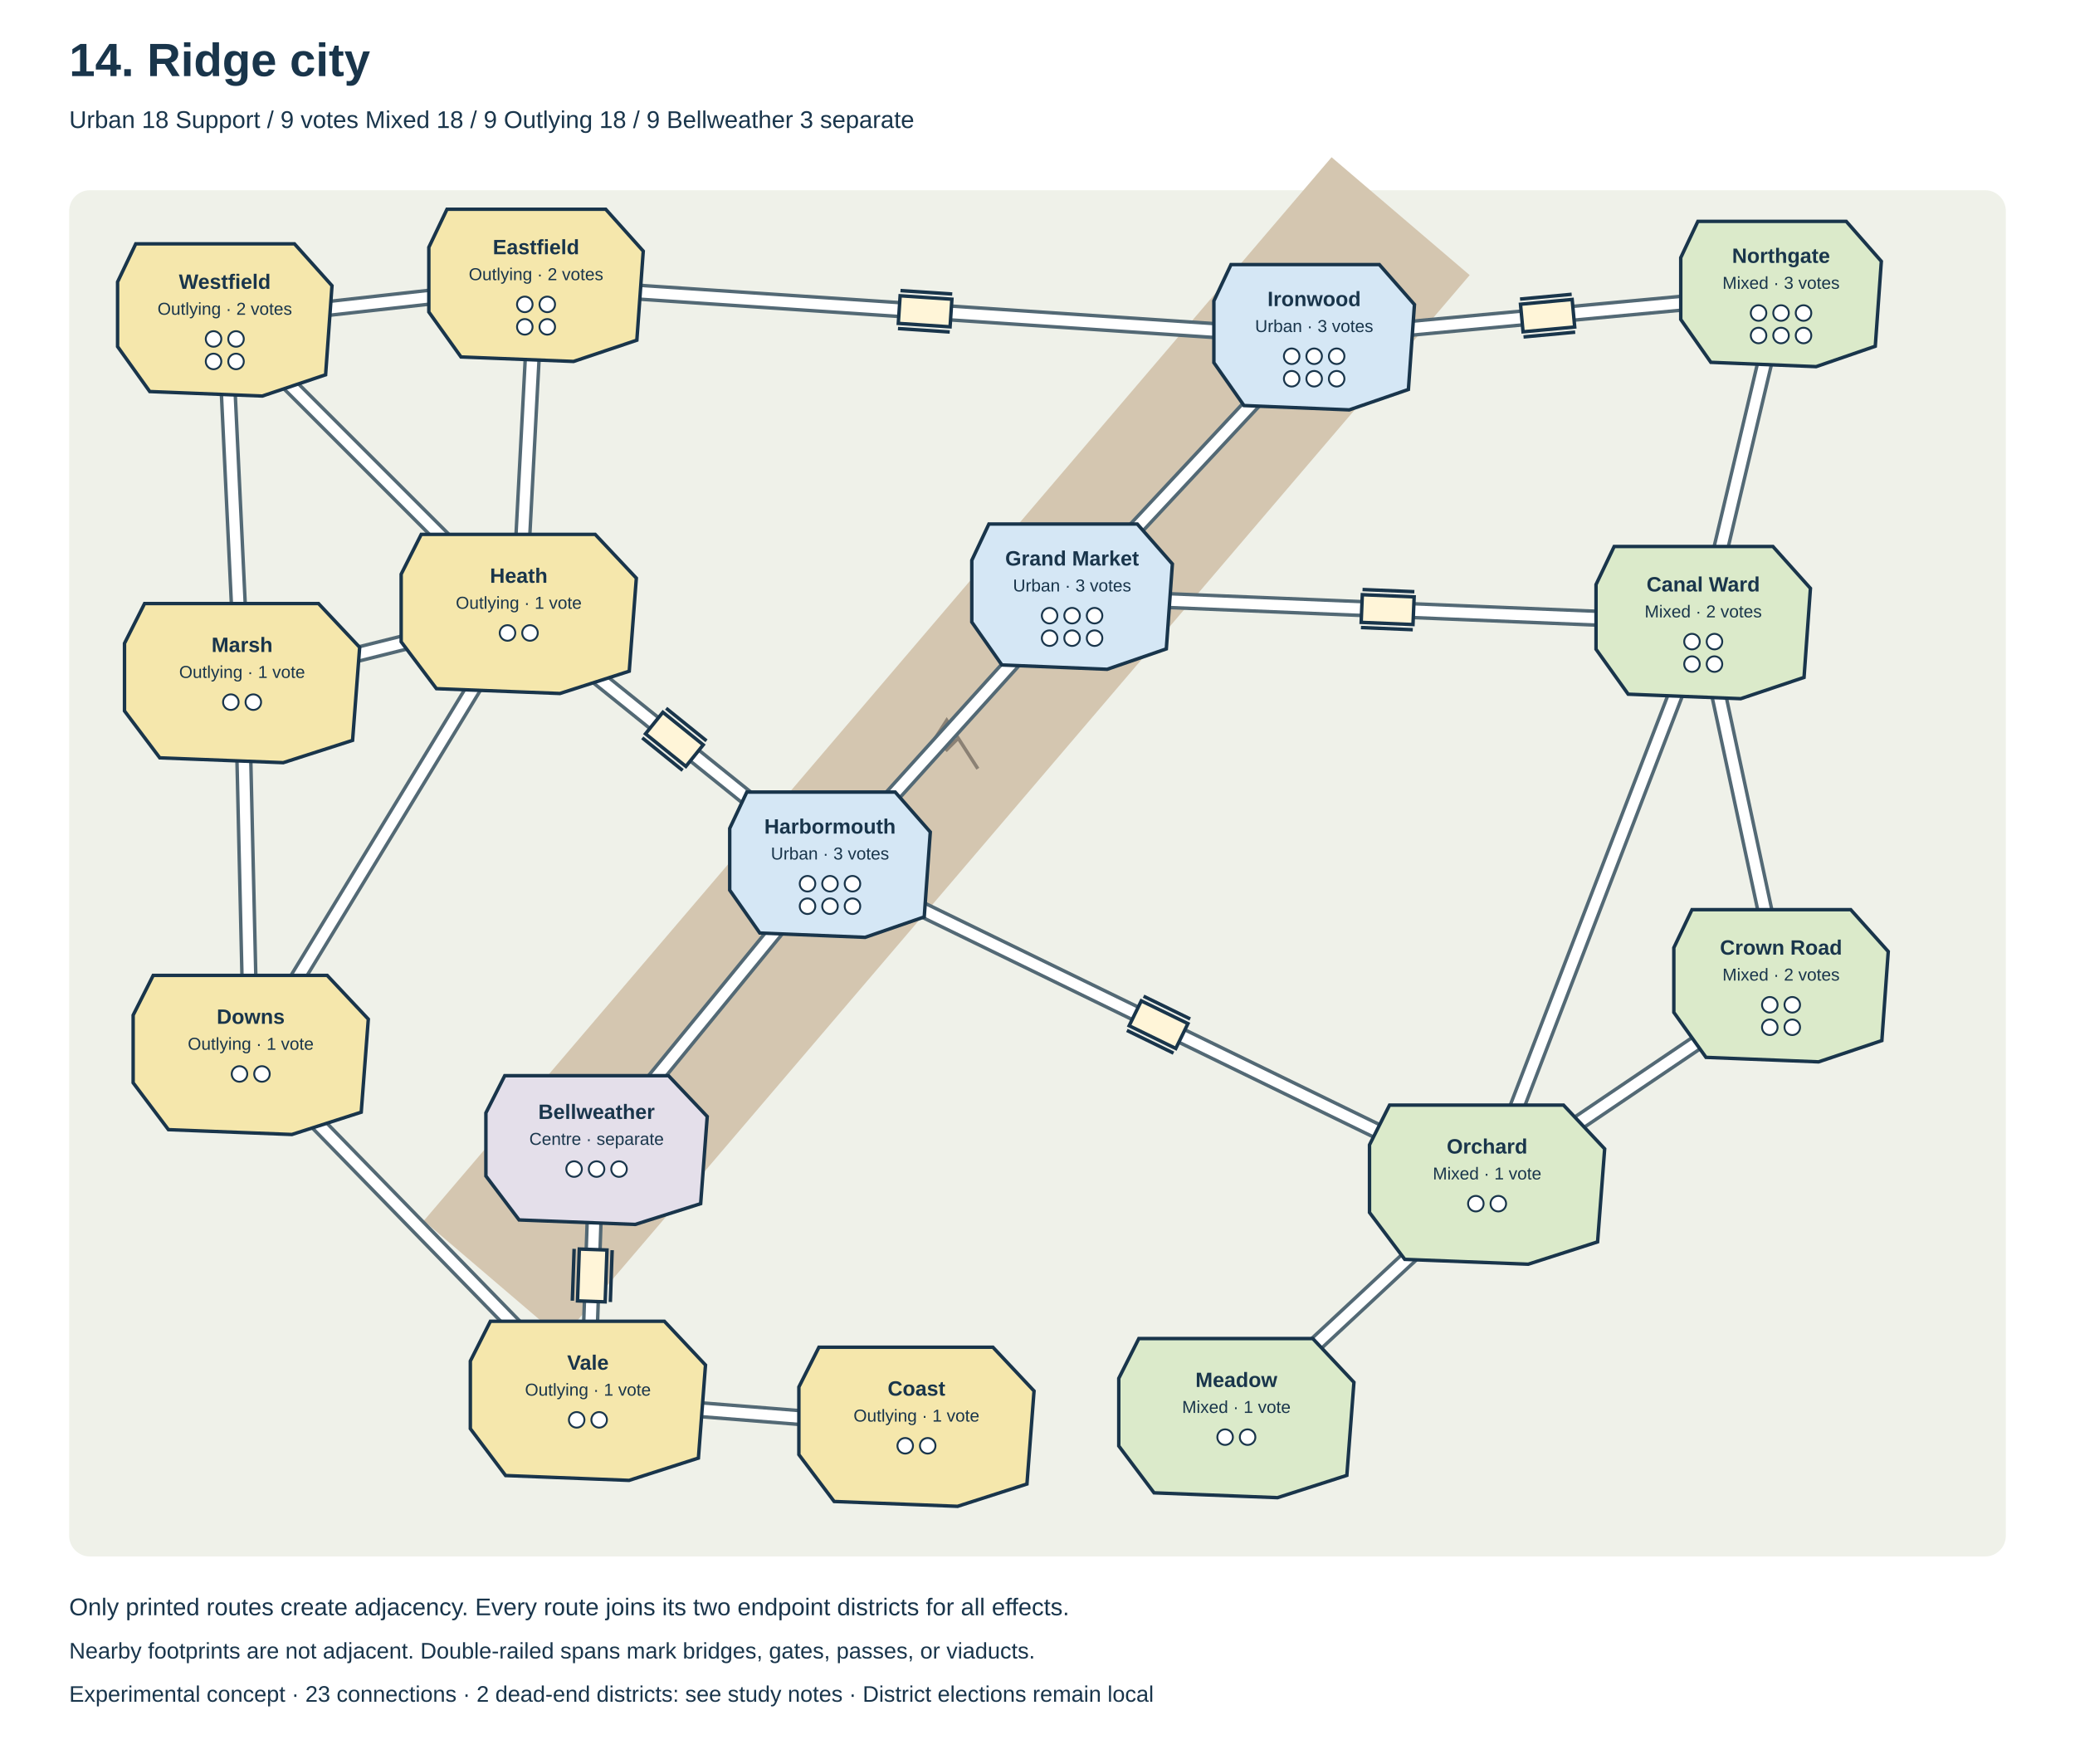
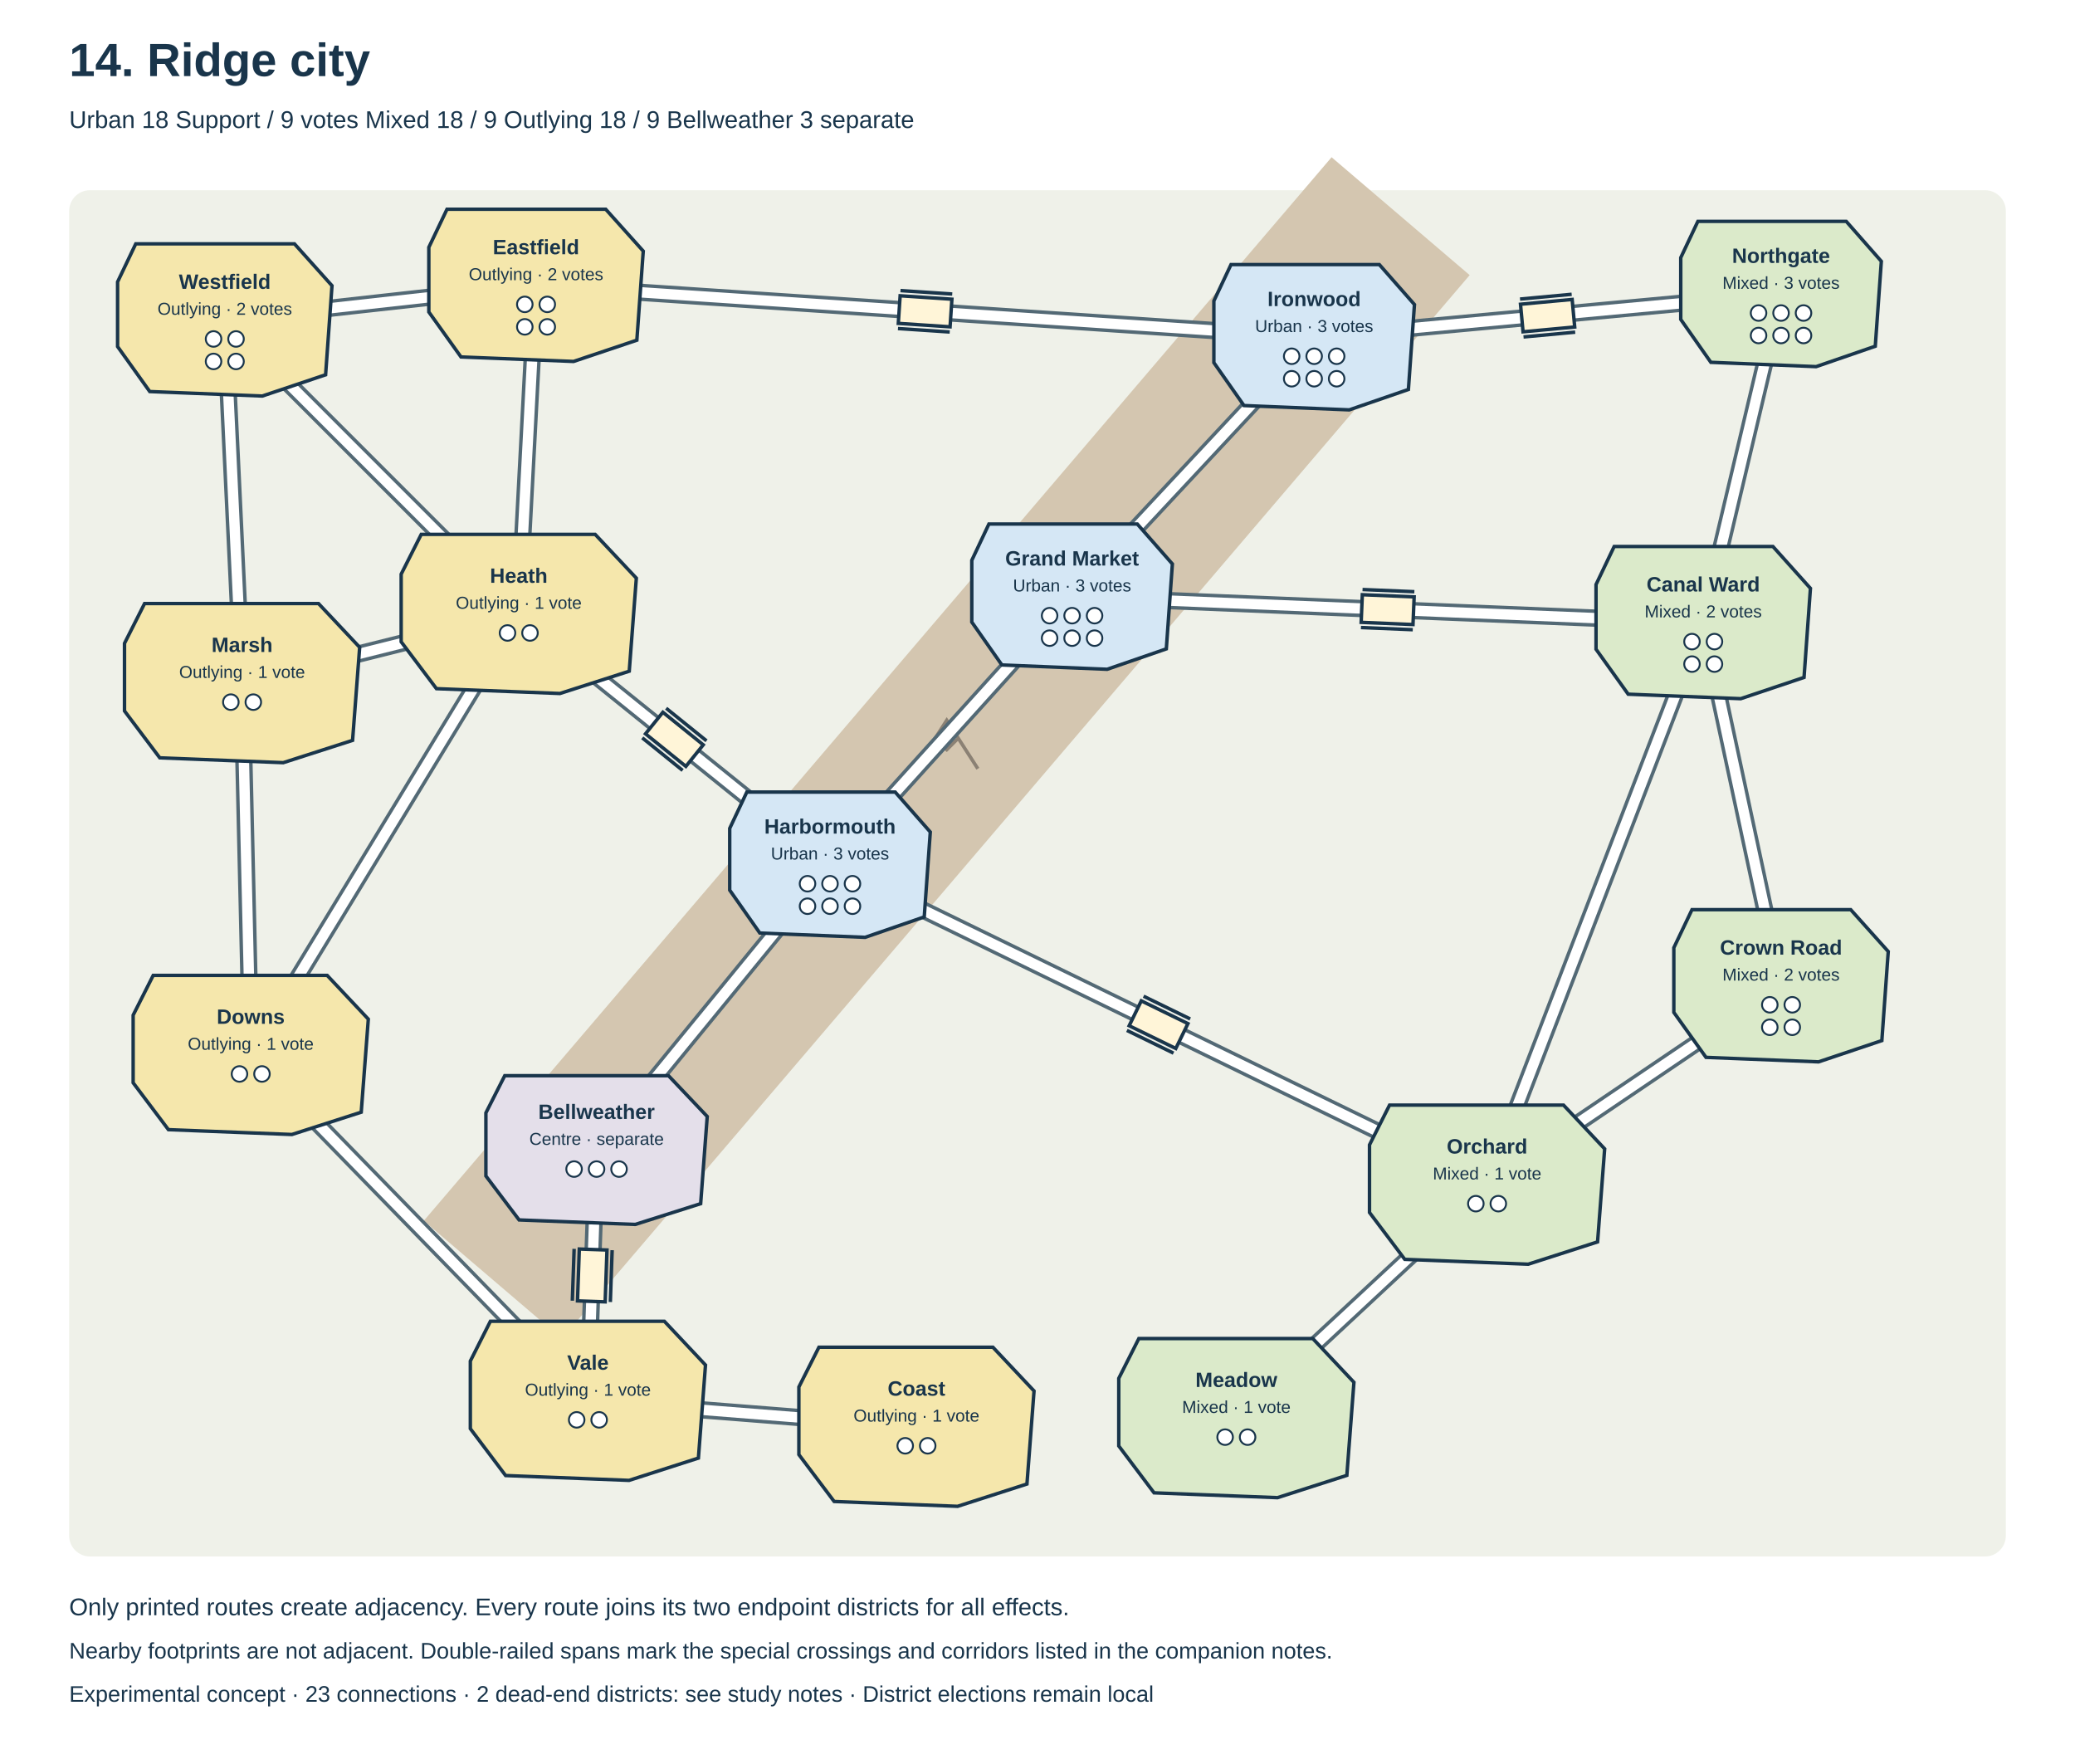
<svg xmlns="http://www.w3.org/2000/svg" viewBox="0 0 1200 1020" role="img" aria-labelledby="title desc">
  <style>text{font-family:Arial,sans-serif;fill:#19354b}.name{font-size:12px;font-weight:700}.detail{font-size:10px}.terrain{font-size:15px;font-style:italic;fill:#355564}</style>
  <rect width="1200" height="1020" fill="white" />
  <text x="40" y="44" font-size="27" font-weight="700">14. Ridge city</text>
  <text x="40" y="74" font-size="14">Urban 18 Support / 9 votes     Mixed 18 / 9     Outlying 18 / 9     Bellweather 3 separate</text>
  <rect x="40" y="110" width="1120" height="790" rx="12" fill="#eff1e9" />
  <polyline points="285.0,740.0 810.0,125.0" fill="none" stroke="#d4c6b0" stroke-width="105" stroke-linejoin="round" />
  <path d="M 529.5,444.5 l 18,-28 l 18,28 M 540.5,427.5 l 7,6 l 6,-6" fill="none" stroke="#8b8174" stroke-width="2" />
  <g data-route="X-A">
    <path d="M 345,665 L 480,500" fill="none" stroke="#536975" stroke-width="10" stroke-linecap="round" />
    <path d="M 345,665 L 480,500" fill="none" stroke="#ffffff" stroke-width="6" />
  </g>
  <g data-route="A-B">
    <path d="M 480,500 L 620,345" fill="none" stroke="#536975" stroke-width="10" stroke-linecap="round" />
    <path d="M 480,500 L 620,345" fill="none" stroke="#ffffff" stroke-width="6" />
  </g>
  <g data-route="B-C">
    <path d="M 620,345 L 760,195" fill="none" stroke="#536975" stroke-width="10" stroke-linecap="round" />
    <path d="M 620,345 L 760,195" fill="none" stroke="#ffffff" stroke-width="6" />
  </g>
  <g data-route="X-N">
    <path d="M 345,665 L 340,810" fill="none" stroke="#536975" stroke-width="10" stroke-linecap="round" />
    <path d="M 345,665 L 340,810" fill="none" stroke="#ffffff" stroke-width="6" />
  </g>
  <g transform="translate(342.5 737.5) rotate(92.0)" aria-label="pass">
    <rect x="-15" y="-8" width="30" height="16" fill="#fff5d8" stroke="#19354b" stroke-width="2" />
    <path d="M -15,-11 h30 M -15,11 h30" stroke="#19354b" stroke-width="2" />
  </g>
  <g data-route="A-L">
    <path d="M 480,500 L 300,355" fill="none" stroke="#536975" stroke-width="10" stroke-linecap="round" />
    <path d="M 480,500 L 300,355" fill="none" stroke="#ffffff" stroke-width="6" />
  </g>
  <g transform="translate(390.0 427.5) rotate(-141.1)" aria-label="pass">
    <rect x="-15" y="-8" width="30" height="16" fill="#fff5d8" stroke="#19354b" stroke-width="2" />
    <path d="M -15,-11 h30 M -15,11 h30" stroke="#19354b" stroke-width="2" />
  </g>
  <g data-route="C-J">
    <path d="M 760,195 L 310,165" fill="none" stroke="#536975" stroke-width="10" stroke-linecap="round" />
    <path d="M 760,195 L 310,165" fill="none" stroke="#ffffff" stroke-width="6" />
  </g>
  <g transform="translate(535.0 180.0) rotate(-176.2)" aria-label="pass">
    <rect x="-15" y="-8" width="30" height="16" fill="#fff5d8" stroke="#19354b" stroke-width="2" />
    <path d="M -15,-11 h30 M -15,11 h30" stroke="#19354b" stroke-width="2" />
  </g>
  <g data-route="B-E">
    <path d="M 620,345 L 985,360" fill="none" stroke="#536975" stroke-width="10" stroke-linecap="round" />
    <path d="M 620,345 L 985,360" fill="none" stroke="#ffffff" stroke-width="6" />
  </g>
  <g transform="translate(802.5 352.5) rotate(2.4)" aria-label="pass">
    <rect x="-15" y="-8" width="30" height="16" fill="#fff5d8" stroke="#19354b" stroke-width="2" />
    <path d="M -15,-11 h30 M -15,11 h30" stroke="#19354b" stroke-width="2" />
  </g>
  <g data-route="C-D">
    <path d="M 760,195 L 1030,170" fill="none" stroke="#536975" stroke-width="10" stroke-linecap="round" />
    <path d="M 760,195 L 1030,170" fill="none" stroke="#ffffff" stroke-width="6" />
  </g>
  <g transform="translate(895.0 182.5) rotate(-5.3)" aria-label="pass">
    <rect x="-15" y="-8" width="30" height="16" fill="#fff5d8" stroke="#19354b" stroke-width="2" />
    <path d="M -15,-11 h30 M -15,11 h30" stroke="#19354b" stroke-width="2" />
  </g>
  <g data-route="A-G">
    <path d="M 480,500 L 860,685" fill="none" stroke="#536975" stroke-width="10" stroke-linecap="round" />
    <path d="M 480,500 L 860,685" fill="none" stroke="#ffffff" stroke-width="6" />
  </g>
  <g transform="translate(670.0 592.5) rotate(26.0)" aria-label="pass">
    <rect x="-15" y="-8" width="30" height="16" fill="#fff5d8" stroke="#19354b" stroke-width="2" />
    <path d="M -15,-11 h30 M -15,11 h30" stroke="#19354b" stroke-width="2" />
  </g>
  <g data-route="K-L">
    <path d="M 140,395 L 300,355" fill="none" stroke="#536975" stroke-width="10" stroke-linecap="round" />
    <path d="M 140,395 L 300,355" fill="none" stroke="#ffffff" stroke-width="6" />
  </g>
  <g data-route="I-J">
    <path d="M 130,185 L 310,165" fill="none" stroke="#536975" stroke-width="10" stroke-linecap="round" />
    <path d="M 130,185 L 310,165" fill="none" stroke="#ffffff" stroke-width="6" />
  </g>
  <g data-route="N-O">
    <path d="M 340,810 L 530,825" fill="none" stroke="#536975" stroke-width="10" stroke-linecap="round" />
    <path d="M 340,810 L 530,825" fill="none" stroke="#ffffff" stroke-width="6" />
  </g>
  <g data-route="G-H">
    <path d="M 860,685 L 715,820" fill="none" stroke="#536975" stroke-width="10" stroke-linecap="round" />
    <path d="M 860,685 L 715,820" fill="none" stroke="#ffffff" stroke-width="6" />
  </g>
  <g data-route="F-G">
    <path d="M 1030,570 L 860,685" fill="none" stroke="#536975" stroke-width="10" stroke-linecap="round" />
    <path d="M 1030,570 L 860,685" fill="none" stroke="#ffffff" stroke-width="6" />
  </g>
  <g data-route="K-M">
    <path d="M 140,395 L 145,610" fill="none" stroke="#536975" stroke-width="10" stroke-linecap="round" />
    <path d="M 140,395 L 145,610" fill="none" stroke="#ffffff" stroke-width="6" />
  </g>
  <g data-route="J-L">
    <path d="M 310,165 L 300,355" fill="none" stroke="#536975" stroke-width="10" stroke-linecap="round" />
    <path d="M 310,165 L 300,355" fill="none" stroke="#ffffff" stroke-width="6" />
  </g>
  <g data-route="D-E">
    <path d="M 1030,170 L 985,360" fill="none" stroke="#536975" stroke-width="10" stroke-linecap="round" />
    <path d="M 1030,170 L 985,360" fill="none" stroke="#ffffff" stroke-width="6" />
  </g>
  <g data-route="I-K">
    <path d="M 130,185 L 140,395" fill="none" stroke="#536975" stroke-width="10" stroke-linecap="round" />
    <path d="M 130,185 L 140,395" fill="none" stroke="#ffffff" stroke-width="6" />
  </g>
  <g data-route="E-F">
    <path d="M 985,360 L 1030,570" fill="none" stroke="#536975" stroke-width="10" stroke-linecap="round" />
    <path d="M 985,360 L 1030,570" fill="none" stroke="#ffffff" stroke-width="6" />
  </g>
  <g data-route="I-L">
    <path d="M 130,185 L 300,355" fill="none" stroke="#536975" stroke-width="10" stroke-linecap="round" />
    <path d="M 130,185 L 300,355" fill="none" stroke="#ffffff" stroke-width="6" />
  </g>
  <g data-route="M-N">
    <path d="M 145,610 L 340,810" fill="none" stroke="#536975" stroke-width="10" stroke-linecap="round" />
    <path d="M 145,610 L 340,810" fill="none" stroke="#ffffff" stroke-width="6" />
  </g>
  <g data-route="L-M">
    <path d="M 300,355 L 145,610" fill="none" stroke="#536975" stroke-width="10" stroke-linecap="round" />
    <path d="M 300,355 L 145,610" fill="none" stroke="#ffffff" stroke-width="6" />
  </g>
  <g data-route="E-G">
    <path d="M 985,360 L 860,685" fill="none" stroke="#536975" stroke-width="10" stroke-linecap="round" />
    <path d="M 985,360 L 860,685" fill="none" stroke="#ffffff" stroke-width="6" />
  </g>
  <g data-district="A">
    <polygon points="431.9,458.0 517.7,458.0 538.0,481.1 534.5,530.2 500.3,542.0 439.4,539.5 422.0,514.7 422.0,479.0" fill="#d5e7f5" stroke="#19354b" stroke-width="2" />
    <text class="name" x="480" y="482" text-anchor="middle">Harbormouth</text>
    <text class="detail" x="480" y="497" text-anchor="middle">Urban · 3 votes</text>
    <circle cx="467.0" cy="511" r="4.5" fill="white" stroke="#19354b" stroke-width="1.1" />
    <circle cx="480.0" cy="511" r="4.5" fill="white" stroke="#19354b" stroke-width="1.1" />
    <circle cx="493.0" cy="511" r="4.5" fill="white" stroke="#19354b" stroke-width="1.1" />
    <circle cx="467.0" cy="524" r="4.5" fill="white" stroke="#19354b" stroke-width="1.1" />
    <circle cx="480.0" cy="524" r="4.5" fill="white" stroke="#19354b" stroke-width="1.1" />
    <circle cx="493.0" cy="524" r="4.5" fill="white" stroke="#19354b" stroke-width="1.1" />
  </g>
  <g data-district="B">
    <polygon points="571.9,303.0 657.7,303.0 678.0,326.1 674.5,375.2 640.3,387.0 579.4,384.5 562.0,359.7 562.0,324.0" fill="#d5e7f5" stroke="#19354b" stroke-width="2" />
    <text class="name" x="620" y="327" text-anchor="middle">Grand Market</text>
    <text class="detail" x="620" y="342" text-anchor="middle">Urban · 3 votes</text>
    <circle cx="607.0" cy="356" r="4.5" fill="white" stroke="#19354b" stroke-width="1.1" />
    <circle cx="620.0" cy="356" r="4.5" fill="white" stroke="#19354b" stroke-width="1.1" />
    <circle cx="633.0" cy="356" r="4.5" fill="white" stroke="#19354b" stroke-width="1.1" />
    <circle cx="607.0" cy="369" r="4.5" fill="white" stroke="#19354b" stroke-width="1.1" />
    <circle cx="620.0" cy="369" r="4.5" fill="white" stroke="#19354b" stroke-width="1.1" />
    <circle cx="633.0" cy="369" r="4.5" fill="white" stroke="#19354b" stroke-width="1.1" />
  </g>
  <g data-district="C">
    <polygon points="711.9,153.0 797.7,153.0 818.0,176.1 814.5,225.2 780.3,237.0 719.4,234.5 702.0,209.7 702.0,174.0" fill="#d5e7f5" stroke="#19354b" stroke-width="2" />
    <text class="name" x="760" y="177" text-anchor="middle">Ironwood</text>
    <text class="detail" x="760" y="192" text-anchor="middle">Urban · 3 votes</text>
    <circle cx="747.0" cy="206" r="4.5" fill="white" stroke="#19354b" stroke-width="1.1" />
    <circle cx="760.0" cy="206" r="4.5" fill="white" stroke="#19354b" stroke-width="1.1" />
    <circle cx="773.0" cy="206" r="4.5" fill="white" stroke="#19354b" stroke-width="1.1" />
    <circle cx="747.0" cy="219" r="4.5" fill="white" stroke="#19354b" stroke-width="1.1" />
    <circle cx="760.0" cy="219" r="4.5" fill="white" stroke="#19354b" stroke-width="1.1" />
    <circle cx="773.0" cy="219" r="4.5" fill="white" stroke="#19354b" stroke-width="1.1" />
  </g>
  <g data-district="X">
    <polygon points="291.9,622.0 386.6,622.0 409.0,645.6 405.2,696.0 367.4,708.0 300.2,705.4 281.0,680.0 281.0,643.5" fill="#e4dfea" stroke="#19354b" stroke-width="2" />
    <text class="name" x="345" y="647" text-anchor="middle">Bellweather</text>
    <text class="detail" x="345" y="662" text-anchor="middle">Centre · separate</text>
    <circle cx="332.0" cy="676" r="4.5" fill="white" stroke="#19354b" stroke-width="1.1" />
    <circle cx="345.0" cy="676" r="4.5" fill="white" stroke="#19354b" stroke-width="1.1" />
    <circle cx="358.0" cy="676" r="4.5" fill="white" stroke="#19354b" stroke-width="1.1" />
  </g>
  <g data-district="D">
    <polygon points="981.9,128.0 1067.7,128.0 1088.0,151.1 1084.5,200.2 1050.3,212.0 989.4,209.5 972.0,184.7 972.0,149.0" fill="#dbeaca" stroke="#19354b" stroke-width="2" />
    <text class="name" x="1030" y="152" text-anchor="middle">Northgate</text>
    <text class="detail" x="1030" y="167" text-anchor="middle">Mixed · 3 votes</text>
    <circle cx="1017.0" cy="181" r="4.5" fill="white" stroke="#19354b" stroke-width="1.1" />
    <circle cx="1030.0" cy="181" r="4.5" fill="white" stroke="#19354b" stroke-width="1.1" />
    <circle cx="1043.0" cy="181" r="4.5" fill="white" stroke="#19354b" stroke-width="1.1" />
    <circle cx="1017.0" cy="194" r="4.5" fill="white" stroke="#19354b" stroke-width="1.1" />
    <circle cx="1030.0" cy="194" r="4.5" fill="white" stroke="#19354b" stroke-width="1.1" />
    <circle cx="1043.0" cy="194" r="4.5" fill="white" stroke="#19354b" stroke-width="1.1" />
  </g>
  <g data-district="E">
    <polygon points="933.5,316.0 1025.3,316.0 1047.0,340.2 1043.3,391.7 1006.7,404.0 941.6,401.4 923.0,375.4 923.0,338.0" fill="#dbeaca" stroke="#19354b" stroke-width="2" />
    <text class="name" x="985" y="342" text-anchor="middle">Canal Ward</text>
    <text class="detail" x="985" y="357" text-anchor="middle">Mixed · 2 votes</text>
    <circle cx="978.5" cy="371" r="4.5" fill="white" stroke="#19354b" stroke-width="1.1" />
    <circle cx="991.5" cy="371" r="4.5" fill="white" stroke="#19354b" stroke-width="1.1" />
    <circle cx="978.5" cy="384" r="4.5" fill="white" stroke="#19354b" stroke-width="1.1" />
    <circle cx="991.5" cy="384" r="4.5" fill="white" stroke="#19354b" stroke-width="1.1" />
  </g>
  <g data-district="F">
    <polygon points="978.5,526.0 1070.3,526.0 1092.0,550.2 1088.3,601.7 1051.7,614.0 986.6,611.4 968.0,585.4 968.0,548.0" fill="#dbeaca" stroke="#19354b" stroke-width="2" />
    <text class="name" x="1030" y="552" text-anchor="middle">Crown Road</text>
    <text class="detail" x="1030" y="567" text-anchor="middle">Mixed · 2 votes</text>
    <circle cx="1023.5" cy="581" r="4.5" fill="white" stroke="#19354b" stroke-width="1.1" />
    <circle cx="1036.5" cy="581" r="4.5" fill="white" stroke="#19354b" stroke-width="1.1" />
    <circle cx="1023.5" cy="594" r="4.5" fill="white" stroke="#19354b" stroke-width="1.1" />
    <circle cx="1036.5" cy="594" r="4.5" fill="white" stroke="#19354b" stroke-width="1.1" />
  </g>
  <g data-district="G">
    <polygon points="803.6,639.0 904.2,639.0 928.0,664.3 923.9,718.1 883.8,731.0 812.4,728.2 792.0,701.1 792.0,662.0" fill="#dbeaca" stroke="#19354b" stroke-width="2" />
    <text class="name" x="860" y="667" text-anchor="middle">Orchard</text>
    <text class="detail" x="860" y="682" text-anchor="middle">Mixed · 1 vote</text>
    <circle cx="853.5" cy="696" r="4.5" fill="white" stroke="#19354b" stroke-width="1.1" />
    <circle cx="866.5" cy="696" r="4.5" fill="white" stroke="#19354b" stroke-width="1.1" />
  </g>
  <g data-district="H">
    <polygon points="658.6,774.0 759.2,774.0 783.0,799.3 778.9,853.1 738.8,866.0 667.4,863.2 647.0,836.1 647.0,797.0" fill="#dbeaca" stroke="#19354b" stroke-width="2" />
    <text class="name" x="715" y="802" text-anchor="middle">Meadow</text>
    <text class="detail" x="715" y="817" text-anchor="middle">Mixed · 1 vote</text>
    <circle cx="708.5" cy="831" r="4.5" fill="white" stroke="#19354b" stroke-width="1.1" />
    <circle cx="721.5" cy="831" r="4.5" fill="white" stroke="#19354b" stroke-width="1.1" />
  </g>
  <g data-district="I">
    <polygon points="78.5,141.0 170.3,141.0 192.0,165.2 188.3,216.7 151.7,229.0 86.6,226.4 68.0,200.4 68.0,163.0" fill="#f5e7ac" stroke="#19354b" stroke-width="2" />
    <text class="name" x="130" y="167" text-anchor="middle">Westfield</text>
    <text class="detail" x="130" y="182" text-anchor="middle">Outlying · 2 votes</text>
    <circle cx="123.5" cy="196" r="4.5" fill="white" stroke="#19354b" stroke-width="1.1" />
    <circle cx="136.5" cy="196" r="4.5" fill="white" stroke="#19354b" stroke-width="1.1" />
    <circle cx="123.5" cy="209" r="4.5" fill="white" stroke="#19354b" stroke-width="1.1" />
    <circle cx="136.5" cy="209" r="4.5" fill="white" stroke="#19354b" stroke-width="1.1" />
  </g>
  <g data-district="J">
    <polygon points="258.5,121.0 350.3,121.0 372.0,145.2 368.3,196.7 331.7,209.0 266.6,206.4 248.0,180.4 248.0,143.0" fill="#f5e7ac" stroke="#19354b" stroke-width="2" />
    <text class="name" x="310" y="147" text-anchor="middle">Eastfield</text>
    <text class="detail" x="310" y="162" text-anchor="middle">Outlying · 2 votes</text>
    <circle cx="303.5" cy="176" r="4.5" fill="white" stroke="#19354b" stroke-width="1.1" />
    <circle cx="316.5" cy="176" r="4.5" fill="white" stroke="#19354b" stroke-width="1.1" />
    <circle cx="303.5" cy="189" r="4.5" fill="white" stroke="#19354b" stroke-width="1.1" />
    <circle cx="316.5" cy="189" r="4.5" fill="white" stroke="#19354b" stroke-width="1.1" />
  </g>
  <g data-district="K">
    <polygon points="83.6,349.0 184.2,349.0 208.0,374.3 203.9,428.1 163.8,441.0 92.4,438.2 72.0,411.1 72.0,372.0" fill="#f5e7ac" stroke="#19354b" stroke-width="2" />
    <text class="name" x="140" y="377" text-anchor="middle">Marsh</text>
    <text class="detail" x="140" y="392" text-anchor="middle">Outlying · 1 vote</text>
    <circle cx="133.5" cy="406" r="4.5" fill="white" stroke="#19354b" stroke-width="1.1" />
    <circle cx="146.5" cy="406" r="4.5" fill="white" stroke="#19354b" stroke-width="1.1" />
  </g>
  <g data-district="L">
    <polygon points="243.6,309.0 344.2,309.0 368.0,334.3 363.9,388.1 323.8,401.0 252.4,398.2 232.0,371.1 232.0,332.0" fill="#f5e7ac" stroke="#19354b" stroke-width="2" />
    <text class="name" x="300" y="337" text-anchor="middle">Heath</text>
    <text class="detail" x="300" y="352" text-anchor="middle">Outlying · 1 vote</text>
    <circle cx="293.5" cy="366" r="4.5" fill="white" stroke="#19354b" stroke-width="1.1" />
    <circle cx="306.5" cy="366" r="4.5" fill="white" stroke="#19354b" stroke-width="1.1" />
  </g>
  <g data-district="M">
    <polygon points="88.6,564.0 189.2,564.0 213.0,589.3 208.9,643.1 168.8,656.0 97.4,653.2 77.0,626.1 77.0,587.0" fill="#f5e7ac" stroke="#19354b" stroke-width="2" />
    <text class="name" x="145" y="592" text-anchor="middle">Downs</text>
    <text class="detail" x="145" y="607" text-anchor="middle">Outlying · 1 vote</text>
    <circle cx="138.5" cy="621" r="4.5" fill="white" stroke="#19354b" stroke-width="1.1" />
    <circle cx="151.5" cy="621" r="4.5" fill="white" stroke="#19354b" stroke-width="1.1" />
  </g>
  <g data-district="N">
    <polygon points="283.6,764.0 384.2,764.0 408.0,789.3 403.9,843.1 363.8,856.0 292.4,853.2 272.0,826.1 272.0,787.0" fill="#f5e7ac" stroke="#19354b" stroke-width="2" />
    <text class="name" x="340" y="792" text-anchor="middle">Vale</text>
    <text class="detail" x="340" y="807" text-anchor="middle">Outlying · 1 vote</text>
    <circle cx="333.5" cy="821" r="4.5" fill="white" stroke="#19354b" stroke-width="1.1" />
    <circle cx="346.5" cy="821" r="4.5" fill="white" stroke="#19354b" stroke-width="1.1" />
  </g>
  <g data-district="O">
    <polygon points="473.6,779.0 574.2,779.0 598.0,804.3 593.9,858.1 553.8,871.0 482.4,868.2 462.0,841.1 462.0,802.0" fill="#f5e7ac" stroke="#19354b" stroke-width="2" />
    <text class="name" x="530" y="807" text-anchor="middle">Coast</text>
    <text class="detail" x="530" y="822" text-anchor="middle">Outlying · 1 vote</text>
    <circle cx="523.5" cy="836" r="4.5" fill="white" stroke="#19354b" stroke-width="1.1" />
    <circle cx="536.5" cy="836" r="4.5" fill="white" stroke="#19354b" stroke-width="1.1" />
  </g>
  <text x="40" y="934" font-size="14">Only printed routes create adjacency. Every route joins its two endpoint districts for all effects.</text>
-   <text x="40" y="959" font-size="13">Nearby footprints are not adjacent. Double-railed spans mark bridges, gates, passes, or viaducts.</text>
+   <text x="40" y="959" font-size="13">Nearby footprints are not adjacent. Double-railed spans mark the special crossings and corridors listed in the companion notes.</text>
  <text x="40" y="984" font-size="13">Experimental concept · 23 connections · 2 dead-end districts: see study notes · District elections remain local</text>
</svg>
